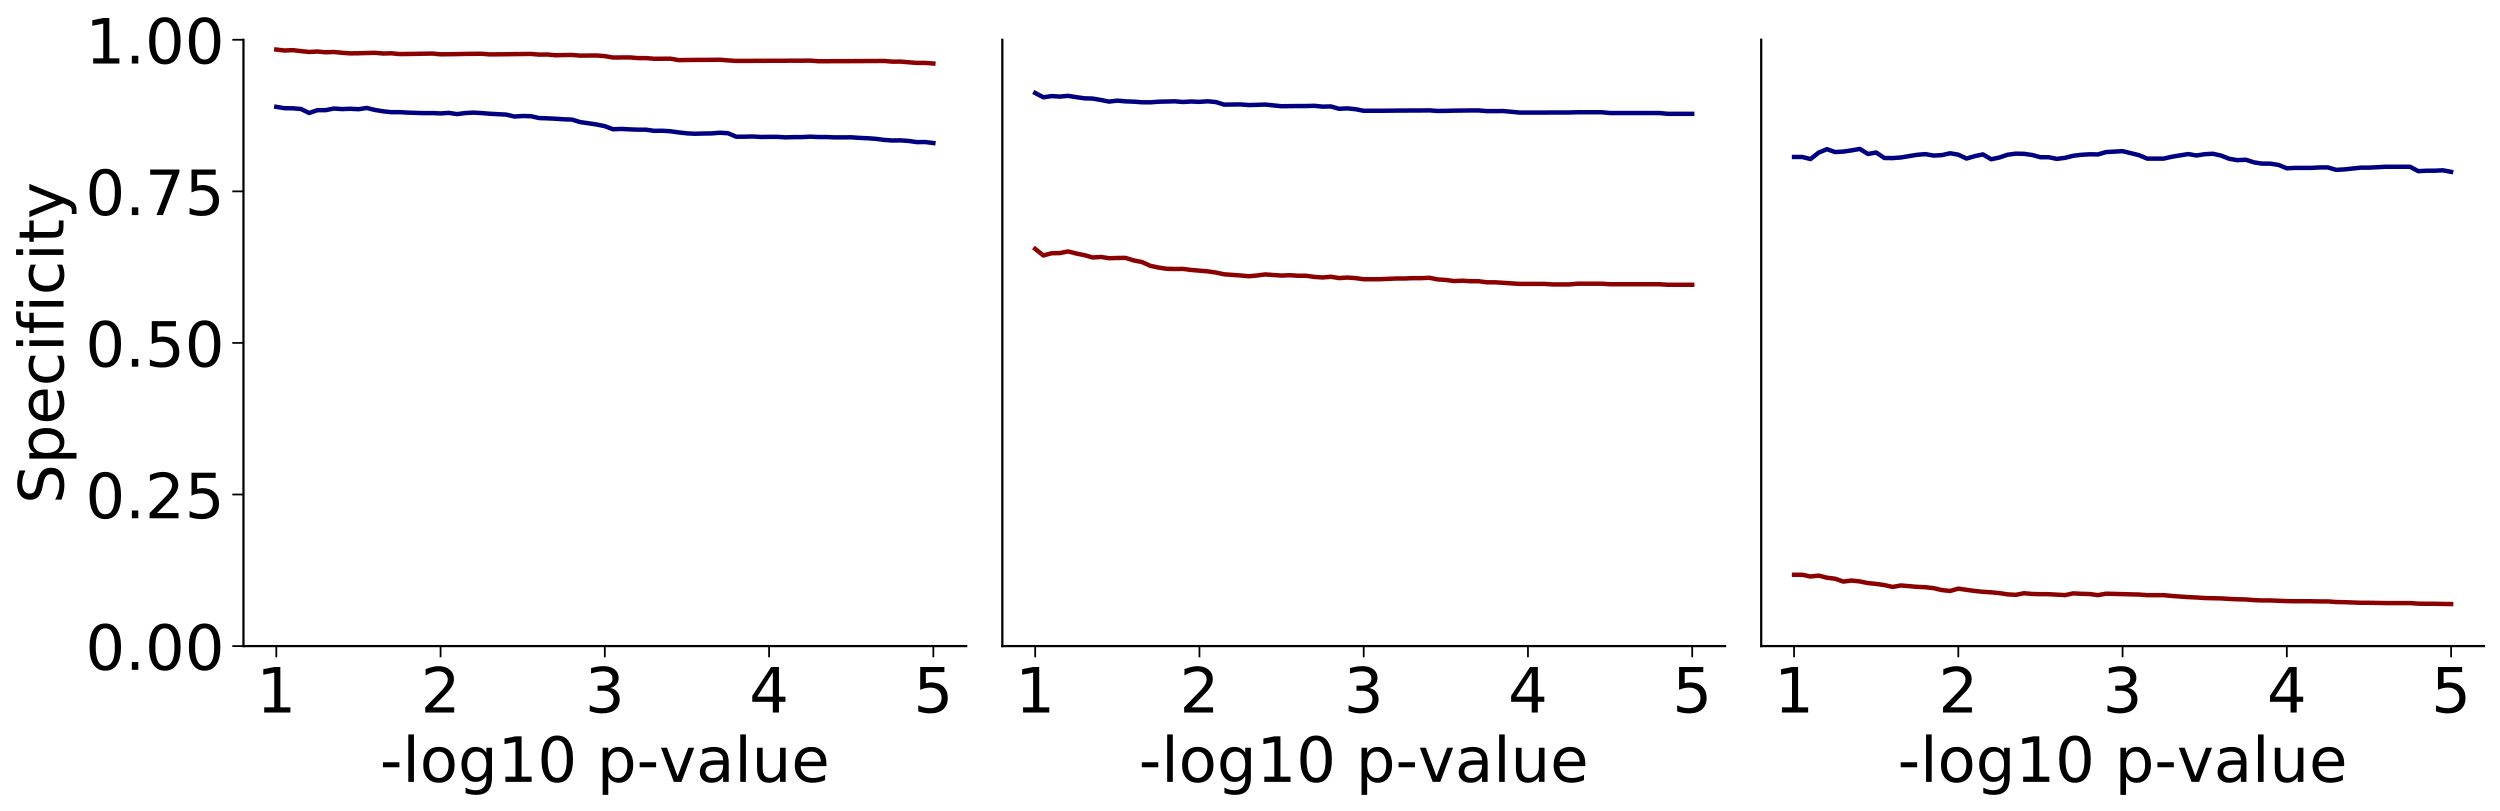
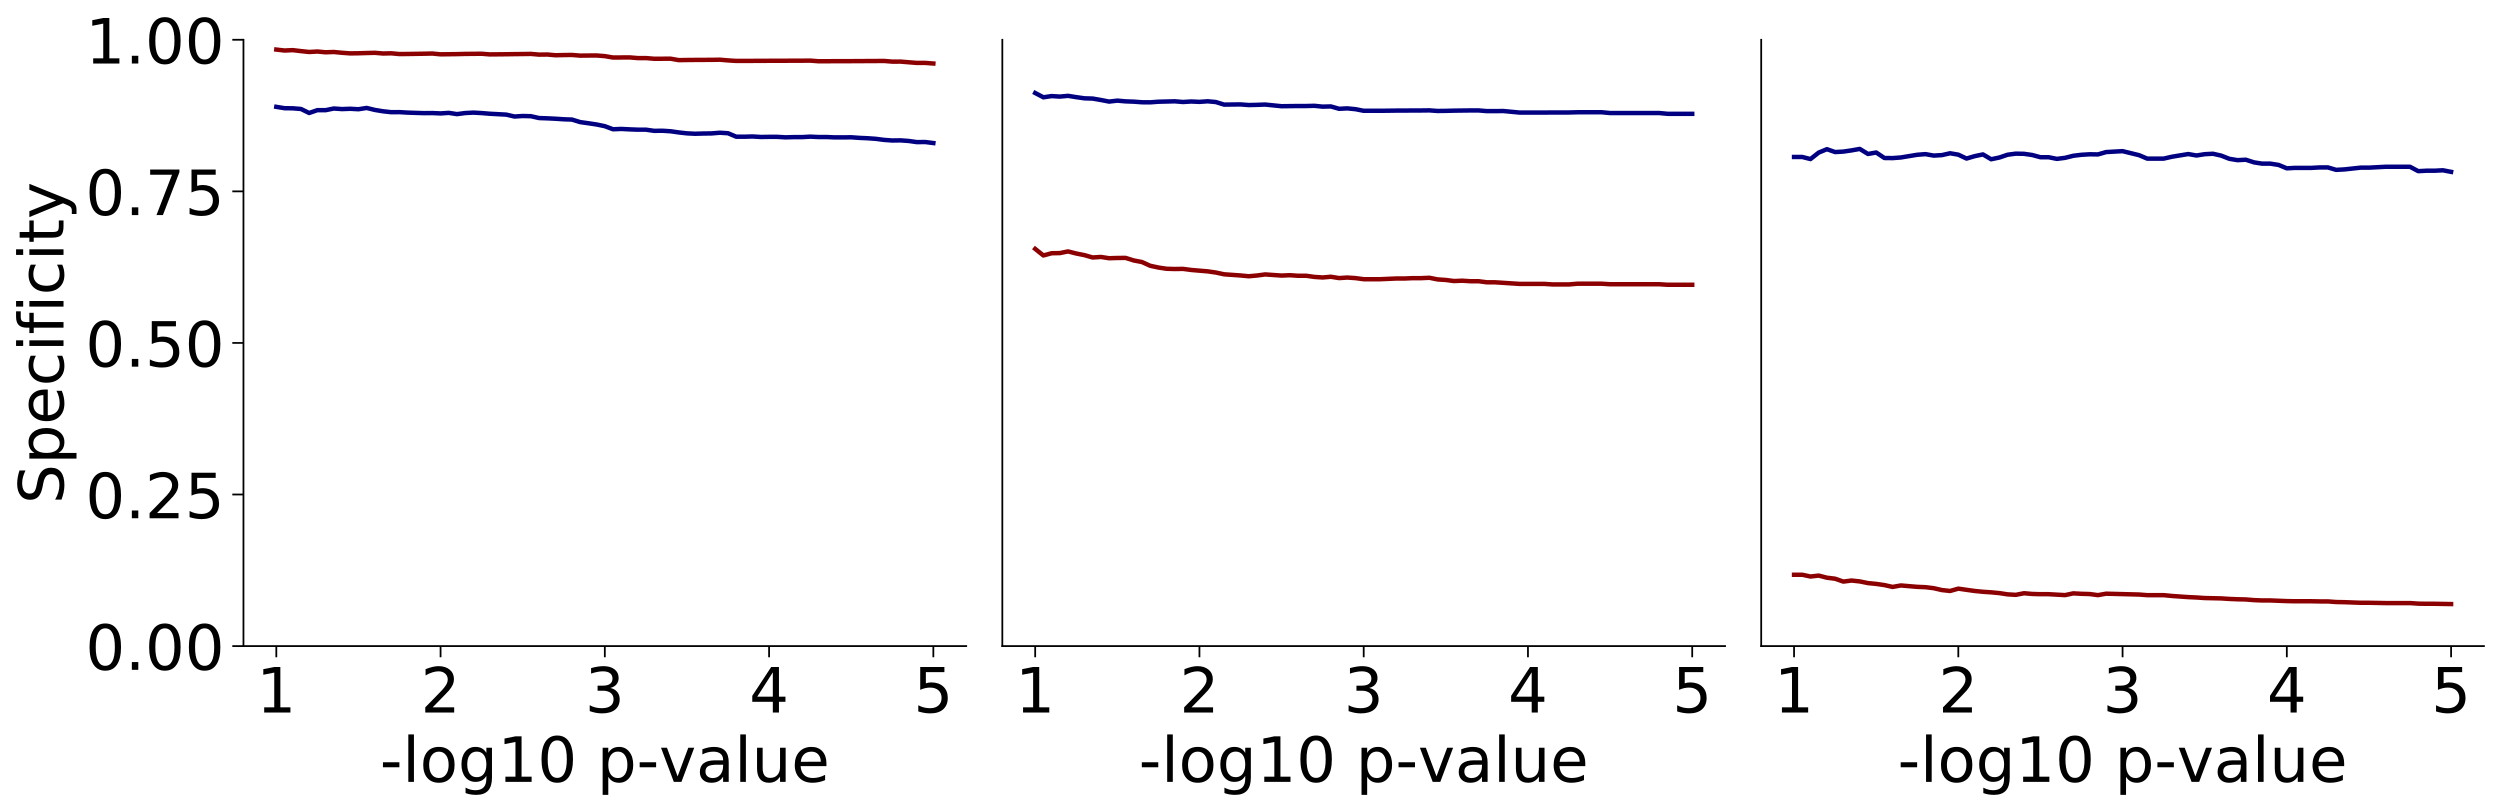
<svg xmlns="http://www.w3.org/2000/svg" xmlns:xlink="http://www.w3.org/1999/xlink" height="363.535pt" version="1.1" viewBox="0 0 1120.743 363.535" width="1120.743pt">
  <defs>
    <style type="text/css">
*{stroke-linecap:butt;stroke-linejoin:round;}
  </style>
  </defs>
  <g id="figure_1">
    <g id="patch_1">
      <path d="M 0 363.535  L 1120.743 363.535  L 1120.743 -0  L 0 -0  z " style="fill:none;" />
    </g>
    <g id="axes_1">
      <g id="patch_2">
        <path d="M 109.142 289.638  L 433.142 289.638  L 433.142 17.838  L 109.142 17.838  z " style="fill:none;" />
      </g>
      <g id="matplotlib.axis_1">
        <g id="xtick_1">
          <g id="line2d_1">
            <defs>
-               <path d="M 0 0  L 0 5  " id="m63f75c30ce" style="stroke:#000000;stroke-width:0.8;" />
-             </defs>
-             <g>
-               <use style="stroke:#000000;stroke-width:0.8;" x="123.87" xlink:href="#m63f75c30ce" y="289.638" />
+               <path d="M 0 0  L 0 5  " id="mdd39ef120d" style="stroke:#000000;stroke-width:0.8;" />
+             </defs>
+             <g>
+               <use style="stroke:#000000;stroke-width:0.8;" x="123.87" xlink:href="#mdd39ef120d" y="289.638" />
            </g>
          </g>
          <g id="text_1">
            <defs>
              <path d="M 12.406 8.297  L 28.516 8.297  L 28.516 63.922  L 10.984 60.406  L 10.984 69.391  L 28.422 72.906  L 38.281 72.906  L 38.281 8.297  L 54.391 8.297  L 54.391 0  L 12.406 0  z " id="DejaVuSans-49" />
            </defs>
            <g transform="translate(114.9623 319.4134)scale(0.28 -0.28)">
              <use xlink:href="#DejaVuSans-49" />
            </g>
          </g>
        </g>
        <g id="xtick_2">
          <g id="line2d_2">
            <g>
-               <use style="stroke:#000000;stroke-width:0.8;" x="197.506" xlink:href="#m63f75c30ce" y="289.638" />
+               <use style="stroke:#000000;stroke-width:0.8;" x="197.506" xlink:href="#mdd39ef120d" y="289.638" />
            </g>
          </g>
          <g id="text_2">
            <defs>
              <path d="M 19.188 8.297  L 53.609 8.297  L 53.609 0  L 7.328 0  L 7.328 8.297  Q 12.938 14.109 22.625 23.891  Q 32.328 33.688 34.812 36.531  Q 39.547 41.844 41.422 45.531  Q 43.312 49.219 43.312 52.781  Q 43.312 58.594 39.234 62.25  Q 35.156 65.922 28.609 65.922  Q 23.969 65.922 18.812 64.312  Q 13.672 62.703 7.812 59.422  L 7.812 69.391  Q 13.766 71.781 18.938 73  Q 24.125 74.219 28.422 74.219  Q 39.75 74.219 46.484 68.547  Q 53.219 62.891 53.219 53.422  Q 53.219 48.922 51.531 44.891  Q 49.859 40.875 45.406 35.406  Q 44.188 33.984 37.641 27.219  Q 31.109 20.453 19.188 8.297  z " id="DejaVuSans-50" />
            </defs>
            <g transform="translate(188.5986 319.4134)scale(0.28 -0.28)">
              <use xlink:href="#DejaVuSans-50" />
            </g>
          </g>
        </g>
        <g id="xtick_3">
          <g id="line2d_3">
            <g>
-               <use style="stroke:#000000;stroke-width:0.8;" x="271.142" xlink:href="#m63f75c30ce" y="289.638" />
+               <use style="stroke:#000000;stroke-width:0.8;" x="271.142" xlink:href="#mdd39ef120d" y="289.638" />
            </g>
          </g>
          <g id="text_3">
            <defs>
              <path d="M 40.578 39.312  Q 47.656 37.797 51.625 33  Q 55.609 28.219 55.609 21.188  Q 55.609 10.406 48.188 4.484  Q 40.766 -1.422 27.094 -1.422  Q 22.516 -1.422 17.656 -0.516  Q 12.797 0.391 7.625 2.203  L 7.625 11.719  Q 11.719 9.328 16.594 8.109  Q 21.484 6.891 26.812 6.891  Q 36.078 6.891 40.938 10.547  Q 45.797 14.203 45.797 21.188  Q 45.797 27.641 41.281 31.266  Q 36.766 34.906 28.719 34.906  L 20.219 34.906  L 20.219 43.016  L 29.109 43.016  Q 36.375 43.016 40.234 45.922  Q 44.094 48.828 44.094 54.297  Q 44.094 59.906 40.109 62.906  Q 36.141 65.922 28.719 65.922  Q 24.656 65.922 20.016 65.031  Q 15.375 64.156 9.812 62.312  L 9.812 71.094  Q 15.438 72.656 20.344 73.438  Q 25.25 74.219 29.594 74.219  Q 40.828 74.219 47.359 69.109  Q 53.906 64.016 53.906 55.328  Q 53.906 49.266 50.438 45.094  Q 46.969 40.922 40.578 39.312  z " id="DejaVuSans-51" />
            </defs>
            <g transform="translate(262.235 319.4134)scale(0.28 -0.28)">
              <use xlink:href="#DejaVuSans-51" />
            </g>
          </g>
        </g>
        <g id="xtick_4">
          <g id="line2d_4">
            <g>
-               <use style="stroke:#000000;stroke-width:0.8;" x="344.779" xlink:href="#m63f75c30ce" y="289.638" />
+               <use style="stroke:#000000;stroke-width:0.8;" x="344.779" xlink:href="#mdd39ef120d" y="289.638" />
            </g>
          </g>
          <g id="text_4">
            <defs>
              <path d="M 37.797 64.312  L 12.891 25.391  L 37.797 25.391  z M 35.203 72.906  L 47.609 72.906  L 47.609 25.391  L 58.016 25.391  L 58.016 17.188  L 47.609 17.188  L 47.609 0  L 37.797 0  L 37.797 17.188  L 4.891 17.188  L 4.891 26.703  z " id="DejaVuSans-52" />
            </defs>
            <g transform="translate(335.8714 319.4134)scale(0.28 -0.28)">
              <use xlink:href="#DejaVuSans-52" />
            </g>
          </g>
        </g>
        <g id="xtick_5">
          <g id="line2d_5">
            <g>
-               <use style="stroke:#000000;stroke-width:0.8;" x="418.415" xlink:href="#m63f75c30ce" y="289.638" />
+               <use style="stroke:#000000;stroke-width:0.8;" x="418.415" xlink:href="#mdd39ef120d" y="289.638" />
            </g>
          </g>
          <g id="text_5">
            <defs>
              <path d="M 10.797 72.906  L 49.516 72.906  L 49.516 64.594  L 19.828 64.594  L 19.828 46.734  Q 21.969 47.469 24.109 47.828  Q 26.266 48.188 28.422 48.188  Q 40.625 48.188 47.75 41.5  Q 54.891 34.812 54.891 23.391  Q 54.891 11.625 47.562 5.094  Q 40.234 -1.422 26.906 -1.422  Q 22.312 -1.422 17.547 -0.641  Q 12.797 0.141 7.719 1.703  L 7.719 11.625  Q 12.109 9.234 16.797 8.062  Q 21.484 6.891 26.703 6.891  Q 35.156 6.891 40.078 11.328  Q 45.016 15.766 45.016 23.391  Q 45.016 31 40.078 35.438  Q 35.156 39.891 26.703 39.891  Q 22.75 39.891 18.812 39.016  Q 14.891 38.141 10.797 36.281  z " id="DejaVuSans-53" />
            </defs>
            <g transform="translate(409.5077 319.4134)scale(0.28 -0.28)">
              <use xlink:href="#DejaVuSans-53" />
            </g>
          </g>
        </g>
        <g id="text_6">
          <defs>
            <path d="M 4.891 31.391  L 31.203 31.391  L 31.203 23.391  L 4.891 23.391  z " id="DejaVuSans-45" />
            <path d="M 9.422 75.984  L 18.406 75.984  L 18.406 0  L 9.422 0  z " id="DejaVuSans-108" />
            <path d="M 30.609 48.391  Q 23.391 48.391 19.188 42.75  Q 14.984 37.109 14.984 27.297  Q 14.984 17.484 19.156 11.844  Q 23.344 6.203 30.609 6.203  Q 37.797 6.203 41.984 11.859  Q 46.188 17.531 46.188 27.297  Q 46.188 37.016 41.984 42.703  Q 37.797 48.391 30.609 48.391  z M 30.609 56  Q 42.328 56 49.016 48.375  Q 55.719 40.766 55.719 27.297  Q 55.719 13.875 49.016 6.219  Q 42.328 -1.422 30.609 -1.422  Q 18.844 -1.422 12.172 6.219  Q 5.516 13.875 5.516 27.297  Q 5.516 40.766 12.172 48.375  Q 18.844 56 30.609 56  z " id="DejaVuSans-111" />
            <path d="M 45.406 27.984  Q 45.406 37.75 41.375 43.109  Q 37.359 48.484 30.078 48.484  Q 22.859 48.484 18.828 43.109  Q 14.797 37.75 14.797 27.984  Q 14.797 18.266 18.828 12.891  Q 22.859 7.516 30.078 7.516  Q 37.359 7.516 41.375 12.891  Q 45.406 18.266 45.406 27.984  z M 54.391 6.781  Q 54.391 -7.172 48.188 -13.984  Q 42 -20.797 29.203 -20.797  Q 24.469 -20.797 20.266 -20.094  Q 16.062 -19.391 12.109 -17.922  L 12.109 -9.188  Q 16.062 -11.328 19.922 -12.344  Q 23.781 -13.375 27.781 -13.375  Q 36.625 -13.375 41.016 -8.766  Q 45.406 -4.156 45.406 5.172  L 45.406 9.625  Q 42.625 4.781 38.281 2.391  Q 33.938 0 27.875 0  Q 17.828 0 11.672 7.656  Q 5.516 15.328 5.516 27.984  Q 5.516 40.672 11.672 48.328  Q 17.828 56 27.875 56  Q 33.938 56 38.281 53.609  Q 42.625 51.219 45.406 46.391  L 45.406 54.688  L 54.391 54.688  z " id="DejaVuSans-103" />
            <path d="M 31.781 66.406  Q 24.172 66.406 20.328 58.906  Q 16.5 51.422 16.5 36.375  Q 16.5 21.391 20.328 13.891  Q 24.172 6.391 31.781 6.391  Q 39.453 6.391 43.281 13.891  Q 47.125 21.391 47.125 36.375  Q 47.125 51.422 43.281 58.906  Q 39.453 66.406 31.781 66.406  z M 31.781 74.219  Q 44.047 74.219 50.516 64.516  Q 56.984 54.828 56.984 36.375  Q 56.984 17.969 50.516 8.266  Q 44.047 -1.422 31.781 -1.422  Q 19.531 -1.422 13.062 8.266  Q 6.594 17.969 6.594 36.375  Q 6.594 54.828 13.062 64.516  Q 19.531 74.219 31.781 74.219  z " id="DejaVuSans-48" />
            <path id="DejaVuSans-32" />
            <path d="M 18.109 8.203  L 18.109 -20.797  L 9.078 -20.797  L 9.078 54.688  L 18.109 54.688  L 18.109 46.391  Q 20.953 51.266 25.266 53.625  Q 29.594 56 35.594 56  Q 45.562 56 51.781 48.094  Q 58.016 40.188 58.016 27.297  Q 58.016 14.406 51.781 6.484  Q 45.562 -1.422 35.594 -1.422  Q 29.594 -1.422 25.266 0.953  Q 20.953 3.328 18.109 8.203  z M 48.688 27.297  Q 48.688 37.203 44.609 42.844  Q 40.531 48.484 33.406 48.484  Q 26.266 48.484 22.188 42.844  Q 18.109 37.203 18.109 27.297  Q 18.109 17.391 22.188 11.75  Q 26.266 6.109 33.406 6.109  Q 40.531 6.109 44.609 11.75  Q 48.688 17.391 48.688 27.297  z " id="DejaVuSans-112" />
            <path d="M 2.984 54.688  L 12.5 54.688  L 29.594 8.797  L 46.688 54.688  L 56.203 54.688  L 35.688 0  L 23.484 0  z " id="DejaVuSans-118" />
            <path d="M 34.281 27.484  Q 23.391 27.484 19.188 25  Q 14.984 22.516 14.984 16.5  Q 14.984 11.719 18.141 8.906  Q 21.297 6.109 26.703 6.109  Q 34.188 6.109 38.703 11.406  Q 43.219 16.703 43.219 25.484  L 43.219 27.484  z M 52.203 31.203  L 52.203 0  L 43.219 0  L 43.219 8.297  Q 40.141 3.328 35.547 0.953  Q 30.953 -1.422 24.312 -1.422  Q 15.922 -1.422 10.953 3.297  Q 6 8.016 6 15.922  Q 6 25.141 12.172 29.828  Q 18.359 34.516 30.609 34.516  L 43.219 34.516  L 43.219 35.406  Q 43.219 41.609 39.141 45  Q 35.062 48.391 27.688 48.391  Q 23 48.391 18.547 47.266  Q 14.109 46.141 10.016 43.891  L 10.016 52.203  Q 14.938 54.109 19.578 55.047  Q 24.219 56 28.609 56  Q 40.484 56 46.344 49.844  Q 52.203 43.703 52.203 31.203  z " id="DejaVuSans-97" />
            <path d="M 8.5 21.578  L 8.5 54.688  L 17.484 54.688  L 17.484 21.922  Q 17.484 14.156 20.5 10.266  Q 23.531 6.391 29.594 6.391  Q 36.859 6.391 41.078 11.031  Q 45.312 15.672 45.312 23.688  L 45.312 54.688  L 54.297 54.688  L 54.297 0  L 45.312 0  L 45.312 8.406  Q 42.047 3.422 37.719 1  Q 33.406 -1.422 27.688 -1.422  Q 18.266 -1.422 13.375 4.438  Q 8.5 10.297 8.5 21.578  z M 31.109 56  z " id="DejaVuSans-117" />
            <path d="M 56.203 29.594  L 56.203 25.203  L 14.891 25.203  Q 15.484 15.922 20.484 11.062  Q 25.484 6.203 34.422 6.203  Q 39.594 6.203 44.453 7.469  Q 49.312 8.734 54.109 11.281  L 54.109 2.781  Q 49.266 0.734 44.188 -0.344  Q 39.109 -1.422 33.891 -1.422  Q 20.797 -1.422 13.156 6.188  Q 5.516 13.812 5.516 26.812  Q 5.516 40.234 12.766 48.109  Q 20.016 56 32.328 56  Q 43.359 56 49.781 48.891  Q 56.203 41.797 56.203 29.594  z M 47.219 32.234  Q 47.125 39.594 43.094 43.984  Q 39.062 48.391 32.422 48.391  Q 24.906 48.391 20.391 44.141  Q 15.875 39.891 15.188 32.172  z " id="DejaVuSans-101" />
          </defs>
          <g transform="translate(170.3075 350.5122)scale(0.28 -0.28)">
            <use xlink:href="#DejaVuSans-45" />
            <use x="36.084" xlink:href="#DejaVuSans-108" />
            <use x="63.867" xlink:href="#DejaVuSans-111" />
            <use x="125.049" xlink:href="#DejaVuSans-103" />
            <use x="188.525" xlink:href="#DejaVuSans-49" />
            <use x="252.148" xlink:href="#DejaVuSans-48" />
            <use x="315.771" xlink:href="#DejaVuSans-32" />
            <use x="347.559" xlink:href="#DejaVuSans-112" />
            <use x="411.035" xlink:href="#DejaVuSans-45" />
            <use x="447.088" xlink:href="#DejaVuSans-118" />
            <use x="506.268" xlink:href="#DejaVuSans-97" />
            <use x="567.547" xlink:href="#DejaVuSans-108" />
            <use x="595.33" xlink:href="#DejaVuSans-117" />
            <use x="658.709" xlink:href="#DejaVuSans-101" />
          </g>
        </g>
      </g>
      <g id="matplotlib.axis_2">
        <g id="ytick_1">
          <g id="line2d_6">
            <defs>
-               <path d="M 0 0  L -5 0  " id="m35302c44ad" style="stroke:#000000;stroke-width:0.8;" />
-             </defs>
-             <g>
-               <use style="stroke:#000000;stroke-width:0.8;" x="109.142" xlink:href="#m35302c44ad" y="289.638" />
+               <path d="M 0 0  L -5 0  " id="mb825886c56" style="stroke:#000000;stroke-width:0.8;" />
+             </defs>
+             <g>
+               <use style="stroke:#000000;stroke-width:0.8;" x="109.142" xlink:href="#mb825886c56" y="289.638" />
            </g>
          </g>
          <g id="text_7">
            <defs>
              <path d="M 10.688 12.406  L 21 12.406  L 21 0  L 10.688 0  z " id="DejaVuSans-46" />
            </defs>
            <g transform="translate(38.29875 300.2756)scale(0.28 -0.28)">
              <use xlink:href="#DejaVuSans-48" />
              <use x="63.623" xlink:href="#DejaVuSans-46" />
              <use x="95.41" xlink:href="#DejaVuSans-48" />
              <use x="159.033" xlink:href="#DejaVuSans-48" />
            </g>
          </g>
        </g>
        <g id="ytick_2">
          <g id="line2d_7">
            <g>
-               <use style="stroke:#000000;stroke-width:0.8;" x="109.142" xlink:href="#m35302c44ad" y="221.688" />
+               <use style="stroke:#000000;stroke-width:0.8;" x="109.142" xlink:href="#mb825886c56" y="221.688" />
            </g>
          </g>
          <g id="text_8">
            <g transform="translate(38.29875 232.3256)scale(0.28 -0.28)">
              <use xlink:href="#DejaVuSans-48" />
              <use x="63.623" xlink:href="#DejaVuSans-46" />
              <use x="95.41" xlink:href="#DejaVuSans-50" />
              <use x="159.033" xlink:href="#DejaVuSans-53" />
            </g>
          </g>
        </g>
        <g id="ytick_3">
          <g id="line2d_8">
            <g>
-               <use style="stroke:#000000;stroke-width:0.8;" x="109.142" xlink:href="#m35302c44ad" y="153.738" />
+               <use style="stroke:#000000;stroke-width:0.8;" x="109.142" xlink:href="#mb825886c56" y="153.738" />
            </g>
          </g>
          <g id="text_9">
            <g transform="translate(38.29875 164.3756)scale(0.28 -0.28)">
              <use xlink:href="#DejaVuSans-48" />
              <use x="63.623" xlink:href="#DejaVuSans-46" />
              <use x="95.41" xlink:href="#DejaVuSans-53" />
              <use x="159.033" xlink:href="#DejaVuSans-48" />
            </g>
          </g>
        </g>
        <g id="ytick_4">
          <g id="line2d_9">
            <g>
-               <use style="stroke:#000000;stroke-width:0.8;" x="109.142" xlink:href="#m35302c44ad" y="85.788" />
+               <use style="stroke:#000000;stroke-width:0.8;" x="109.142" xlink:href="#mb825886c56" y="85.788" />
            </g>
          </g>
          <g id="text_10">
            <defs>
              <path d="M 8.203 72.906  L 55.078 72.906  L 55.078 68.703  L 28.609 0  L 18.312 0  L 43.219 64.594  L 8.203 64.594  z " id="DejaVuSans-55" />
            </defs>
            <g transform="translate(38.29875 96.42562)scale(0.28 -0.28)">
              <use xlink:href="#DejaVuSans-48" />
              <use x="63.623" xlink:href="#DejaVuSans-46" />
              <use x="95.41" xlink:href="#DejaVuSans-55" />
              <use x="159.033" xlink:href="#DejaVuSans-53" />
            </g>
          </g>
        </g>
        <g id="ytick_5">
          <g id="line2d_10">
            <g>
-               <use style="stroke:#000000;stroke-width:0.8;" x="109.142" xlink:href="#m35302c44ad" y="17.838" />
+               <use style="stroke:#000000;stroke-width:0.8;" x="109.142" xlink:href="#mb825886c56" y="17.838" />
            </g>
          </g>
          <g id="text_11">
            <g transform="translate(38.29875 28.47563)scale(0.28 -0.28)">
              <use xlink:href="#DejaVuSans-49" />
              <use x="63.623" xlink:href="#DejaVuSans-46" />
              <use x="95.41" xlink:href="#DejaVuSans-48" />
              <use x="159.033" xlink:href="#DejaVuSans-48" />
            </g>
          </g>
        </g>
        <g id="text_12">
          <defs>
            <path d="M 53.516 70.516  L 53.516 60.891  Q 47.906 63.578 42.922 64.891  Q 37.938 66.219 33.297 66.219  Q 25.25 66.219 20.875 63.094  Q 16.5 59.969 16.5 54.203  Q 16.5 49.359 19.406 46.891  Q 22.312 44.438 30.422 42.922  L 36.375 41.703  Q 47.406 39.594 52.656 34.297  Q 57.906 29 57.906 20.125  Q 57.906 9.516 50.797 4.047  Q 43.703 -1.422 29.984 -1.422  Q 24.812 -1.422 18.969 -0.25  Q 13.141 0.922 6.891 3.219  L 6.891 13.375  Q 12.891 10.016 18.656 8.297  Q 24.422 6.594 29.984 6.594  Q 38.422 6.594 43.016 9.906  Q 47.609 13.234 47.609 19.391  Q 47.609 24.75 44.312 27.781  Q 41.016 30.812 33.5 32.328  L 27.484 33.5  Q 16.453 35.688 11.516 40.375  Q 6.594 45.062 6.594 53.422  Q 6.594 63.094 13.406 68.656  Q 20.219 74.219 32.172 74.219  Q 37.312 74.219 42.625 73.281  Q 47.953 72.359 53.516 70.516  z " id="DejaVuSans-83" />
            <path d="M 48.781 52.594  L 48.781 44.188  Q 44.969 46.297 41.141 47.344  Q 37.312 48.391 33.406 48.391  Q 24.656 48.391 19.812 42.844  Q 14.984 37.312 14.984 27.297  Q 14.984 17.281 19.812 11.734  Q 24.656 6.203 33.406 6.203  Q 37.312 6.203 41.141 7.25  Q 44.969 8.297 48.781 10.406  L 48.781 2.094  Q 45.016 0.344 40.984 -0.531  Q 36.969 -1.422 32.422 -1.422  Q 20.062 -1.422 12.781 6.344  Q 5.516 14.109 5.516 27.297  Q 5.516 40.672 12.859 48.328  Q 20.219 56 33.016 56  Q 37.156 56 41.109 55.141  Q 45.062 54.297 48.781 52.594  z " id="DejaVuSans-99" />
            <path d="M 9.422 54.688  L 18.406 54.688  L 18.406 0  L 9.422 0  z M 9.422 75.984  L 18.406 75.984  L 18.406 64.594  L 9.422 64.594  z " id="DejaVuSans-105" />
            <path d="M 37.109 75.984  L 37.109 68.5  L 28.516 68.5  Q 23.688 68.5 21.797 66.547  Q 19.922 64.594 19.922 59.516  L 19.922 54.688  L 34.719 54.688  L 34.719 47.703  L 19.922 47.703  L 19.922 0  L 10.891 0  L 10.891 47.703  L 2.297 47.703  L 2.297 54.688  L 10.891 54.688  L 10.891 58.5  Q 10.891 67.625 15.141 71.797  Q 19.391 75.984 28.609 75.984  z " id="DejaVuSans-102" />
            <path d="M 18.312 70.219  L 18.312 54.688  L 36.812 54.688  L 36.812 47.703  L 18.312 47.703  L 18.312 18.016  Q 18.312 11.328 20.141 9.422  Q 21.969 7.516 27.594 7.516  L 36.812 7.516  L 36.812 0  L 27.594 0  Q 17.188 0 13.234 3.875  Q 9.281 7.766 9.281 18.016  L 9.281 47.703  L 2.688 47.703  L 2.688 54.688  L 9.281 54.688  L 9.281 70.219  z " id="DejaVuSans-116" />
            <path d="M 32.172 -5.078  Q 28.375 -14.844 24.75 -17.812  Q 21.141 -20.797 15.094 -20.797  L 7.906 -20.797  L 7.906 -13.281  L 13.188 -13.281  Q 16.891 -13.281 18.938 -11.516  Q 21 -9.766 23.484 -3.219  L 25.094 0.875  L 2.984 54.688  L 12.5 54.688  L 29.594 11.922  L 46.688 54.688  L 56.203 54.688  z " id="DejaVuSans-121" />
          </defs>
          <g transform="translate(28.47563 225.8947)rotate(-90)scale(0.28 -0.28)">
            <use xlink:href="#DejaVuSans-83" />
            <use x="63.477" xlink:href="#DejaVuSans-112" />
            <use x="126.953" xlink:href="#DejaVuSans-101" />
            <use x="188.477" xlink:href="#DejaVuSans-99" />
            <use x="243.457" xlink:href="#DejaVuSans-105" />
            <use x="271.24" xlink:href="#DejaVuSans-102" />
            <use x="306.445" xlink:href="#DejaVuSans-105" />
            <use x="334.229" xlink:href="#DejaVuSans-99" />
            <use x="389.209" xlink:href="#DejaVuSans-105" />
            <use x="416.992" xlink:href="#DejaVuSans-116" />
            <use x="456.201" xlink:href="#DejaVuSans-121" />
          </g>
        </g>
      </g>
      <g id="line2d_11">
-         <path clip-path="url(#pc51f8670b6)" d="M 123.87 22.222  L 127.552 22.648  L 131.233 22.474  L 134.915 22.913  L 138.597 23.307  L 142.279 23.095  L 145.961 23.437  L 149.643 23.304  L 153.324 23.662  L 157.006 23.93  L 160.688 23.878  L 164.37 23.766  L 168.052 23.678  L 171.733 23.985  L 175.415 23.897  L 179.097 24.238  L 182.779 24.198  L 186.461 24.139  L 190.143 24.081  L 193.824 23.996  L 197.506 24.358  L 201.188 24.309  L 204.87 24.261  L 208.552 24.168  L 212.233 24.131  L 215.915 24.095  L 219.597 24.392  L 223.279 24.355  L 226.961 24.318  L 230.643 24.264  L 234.324 24.22  L 238.006 24.167  L 241.688 24.485  L 245.37 24.44  L 249.052 24.77  L 252.733 24.678  L 256.415 24.633  L 260.097 24.934  L 263.779 24.898  L 267.461 24.87  L 271.142 25.165  L 274.824 25.791  L 278.506 25.761  L 282.188 25.731  L 285.87 26.033  L 289.552 26.033  L 293.233 26.342  L 296.915 26.332  L 300.597 26.31  L 304.279 26.954  L 307.961 26.898  L 311.642 26.864  L 315.324 26.842  L 319.006 26.831  L 322.688 26.766  L 326.37 27.074  L 330.052 27.312  L 333.733 27.312  L 337.415 27.289  L 341.097 27.266  L 344.779 27.255  L 348.461 27.255  L 352.142 27.233  L 355.824 27.21  L 359.506 27.21  L 363.188 27.166  L 366.87 27.453  L 370.552 27.453  L 374.233 27.419  L 377.915 27.419  L 381.597 27.408  L 385.279 27.397  L 388.961 27.364  L 392.642 27.352  L 396.324 27.319  L 400.006 27.624  L 403.688 27.613  L 407.37 27.916  L 411.052 28.207  L 414.733 28.195  L 418.415 28.472  " style="fill:none;stroke:#8b0000;stroke-linecap:square;stroke-width:2;" />
+         <path clip-path="url(#p6cabd7a0e0)" d="M 123.87 22.222  L 127.552 22.648  L 131.233 22.474  L 134.915 22.913  L 138.597 23.307  L 142.279 23.095  L 145.961 23.437  L 149.643 23.304  L 153.324 23.662  L 157.006 23.93  L 160.688 23.878  L 164.37 23.766  L 168.052 23.678  L 171.733 23.985  L 175.415 23.897  L 179.097 24.238  L 182.779 24.198  L 186.461 24.139  L 190.143 24.081  L 193.824 23.996  L 197.506 24.358  L 201.188 24.309  L 204.87 24.261  L 208.552 24.168  L 212.233 24.131  L 215.915 24.095  L 219.597 24.392  L 223.279 24.355  L 226.961 24.318  L 230.643 24.264  L 234.324 24.22  L 238.006 24.167  L 241.688 24.485  L 245.37 24.44  L 249.052 24.77  L 252.733 24.678  L 256.415 24.633  L 260.097 24.934  L 263.779 24.898  L 267.461 24.87  L 271.142 25.165  L 274.824 25.791  L 278.506 25.761  L 282.188 25.731  L 285.87 26.033  L 289.552 26.033  L 293.233 26.342  L 296.915 26.332  L 300.597 26.31  L 304.279 26.954  L 307.961 26.898  L 311.642 26.864  L 315.324 26.842  L 319.006 26.831  L 322.688 26.766  L 326.37 27.074  L 330.052 27.312  L 333.733 27.312  L 337.415 27.289  L 341.097 27.266  L 344.779 27.255  L 348.461 27.255  L 352.142 27.233  L 355.824 27.21  L 359.506 27.21  L 363.188 27.166  L 366.87 27.453  L 370.552 27.453  L 374.233 27.419  L 377.915 27.419  L 381.597 27.408  L 385.279 27.397  L 388.961 27.364  L 392.642 27.352  L 396.324 27.319  L 400.006 27.624  L 403.688 27.613  L 407.37 27.916  L 411.052 28.207  L 414.733 28.195  L 418.415 28.472  " style="fill:none;stroke:#8b0000;stroke-linecap:square;stroke-width:2;" />
      </g>
      <g id="line2d_12">
-         <path clip-path="url(#pc51f8670b6)" d="M 123.87 47.899  L 127.552 48.506  L 131.233 48.553  L 134.915 48.852  L 138.597 50.651  L 142.279 49.381  L 145.961 49.395  L 149.643 48.645  L 153.324 48.901  L 157.006 48.767  L 160.688 48.967  L 164.37 48.393  L 168.052 49.286  L 171.733 49.892  L 175.415 50.298  L 179.097 50.266  L 182.779 50.488  L 186.461 50.605  L 190.143 50.72  L 193.824 50.684  L 197.506 50.845  L 201.188 50.599  L 204.87 51.16  L 208.552 50.675  L 212.233 50.485  L 215.915 50.688  L 219.597 50.994  L 223.279 51.19  L 226.961 51.384  L 230.643 52.238  L 234.324 52.001  L 238.006 52.092  L 241.688 52.921  L 245.37 53.051  L 249.052 53.227  L 252.733 53.478  L 256.415 53.601  L 260.097 54.74  L 263.779 55.254  L 267.461 55.812  L 271.142 56.567  L 274.824 57.951  L 278.506 57.798  L 282.188 57.99  L 285.87 58.13  L 289.552 58.13  L 293.233 58.659  L 296.915 58.608  L 300.597 58.845  L 304.279 59.368  L 307.961 59.782  L 311.642 59.962  L 315.324 59.858  L 319.006 59.807  L 322.688 59.501  L 326.37 59.729  L 330.052 61.287  L 333.733 61.287  L 337.415 61.182  L 341.097 61.404  L 344.779 61.352  L 348.461 61.352  L 352.142 61.572  L 355.824 61.468  L 359.506 61.468  L 363.188 61.261  L 366.87 61.428  L 370.552 61.428  L 374.233 61.594  L 377.915 61.594  L 381.597 61.543  L 385.279 61.81  L 388.961 61.974  L 392.642 62.239  L 396.324 62.716  L 400.006 62.98  L 403.688 62.928  L 407.37 63.19  L 411.052 63.714  L 414.733 63.661  L 418.415 64.128  " style="fill:none;stroke:#000080;stroke-linecap:square;stroke-width:2;" />
+         <path clip-path="url(#p6cabd7a0e0)" d="M 123.87 47.899  L 127.552 48.506  L 131.233 48.553  L 134.915 48.852  L 138.597 50.651  L 142.279 49.381  L 145.961 49.395  L 149.643 48.645  L 153.324 48.901  L 157.006 48.767  L 160.688 48.967  L 164.37 48.393  L 168.052 49.286  L 171.733 49.892  L 175.415 50.298  L 179.097 50.266  L 182.779 50.488  L 186.461 50.605  L 190.143 50.72  L 193.824 50.684  L 197.506 50.845  L 201.188 50.599  L 204.87 51.16  L 208.552 50.675  L 212.233 50.485  L 215.915 50.688  L 219.597 50.994  L 223.279 51.19  L 226.961 51.384  L 230.643 52.238  L 234.324 52.001  L 238.006 52.092  L 241.688 52.921  L 245.37 53.051  L 249.052 53.227  L 252.733 53.478  L 256.415 53.601  L 260.097 54.74  L 263.779 55.254  L 267.461 55.812  L 271.142 56.567  L 274.824 57.951  L 278.506 57.798  L 282.188 57.99  L 285.87 58.13  L 289.552 58.13  L 293.233 58.659  L 296.915 58.608  L 300.597 58.845  L 304.279 59.368  L 307.961 59.782  L 311.642 59.962  L 315.324 59.858  L 319.006 59.807  L 322.688 59.501  L 326.37 59.729  L 330.052 61.287  L 333.733 61.287  L 337.415 61.182  L 341.097 61.404  L 344.779 61.352  L 348.461 61.352  L 352.142 61.572  L 355.824 61.468  L 359.506 61.468  L 363.188 61.261  L 366.87 61.428  L 370.552 61.428  L 374.233 61.594  L 377.915 61.594  L 381.597 61.543  L 385.279 61.81  L 388.961 61.974  L 392.642 62.239  L 396.324 62.716  L 400.006 62.98  L 403.688 62.928  L 407.37 63.19  L 411.052 63.714  L 414.733 63.661  L 418.415 64.128  " style="fill:none;stroke:#000080;stroke-linecap:square;stroke-width:2;" />
      </g>
      <g id="patch_3">
-         <path d="M 109.142 289.638  L 109.142 17.838  " style="fill:none;stroke:#000000;stroke-linecap:square;stroke-linejoin:miter;" />
+         <path d="M 109.142 289.638  L 109.142 17.838  " style="fill:none;stroke:#000000;stroke-linecap:square;stroke-linejoin:miter;stroke-width:0.8;" />
      </g>
      <g id="patch_4">
-         <path d="M 109.142 289.638  L 433.142 289.638  " style="fill:none;stroke:#000000;stroke-linecap:square;stroke-linejoin:miter;" />
+         <path d="M 109.142 289.638  L 433.142 289.638  " style="fill:none;stroke:#000000;stroke-linecap:square;stroke-linejoin:miter;stroke-width:0.8;" />
      </g>
    </g>
    <g id="axes_2">
      <g id="patch_5">
        <path d="M 449.342 289.638  L 773.342 289.638  L 773.342 17.838  L 449.342 17.838  z " style="fill:none;" />
      </g>
      <g id="matplotlib.axis_3">
        <g id="xtick_6">
          <g id="line2d_13">
            <g>
-               <use style="stroke:#000000;stroke-width:0.8;" x="464.07" xlink:href="#m63f75c30ce" y="289.638" />
+               <use style="stroke:#000000;stroke-width:0.8;" x="464.07" xlink:href="#mdd39ef120d" y="289.638" />
            </g>
          </g>
          <g id="text_13">
            <g transform="translate(455.1623 319.4134)scale(0.28 -0.28)">
              <use xlink:href="#DejaVuSans-49" />
            </g>
          </g>
        </g>
        <g id="xtick_7">
          <g id="line2d_14">
            <g>
-               <use style="stroke:#000000;stroke-width:0.8;" x="537.706" xlink:href="#m63f75c30ce" y="289.638" />
+               <use style="stroke:#000000;stroke-width:0.8;" x="537.706" xlink:href="#mdd39ef120d" y="289.638" />
            </g>
          </g>
          <g id="text_14">
            <g transform="translate(528.7986 319.4134)scale(0.28 -0.28)">
              <use xlink:href="#DejaVuSans-50" />
            </g>
          </g>
        </g>
        <g id="xtick_8">
          <g id="line2d_15">
            <g>
-               <use style="stroke:#000000;stroke-width:0.8;" x="611.342" xlink:href="#m63f75c30ce" y="289.638" />
+               <use style="stroke:#000000;stroke-width:0.8;" x="611.342" xlink:href="#mdd39ef120d" y="289.638" />
            </g>
          </g>
          <g id="text_15">
            <g transform="translate(602.435 319.4134)scale(0.28 -0.28)">
              <use xlink:href="#DejaVuSans-51" />
            </g>
          </g>
        </g>
        <g id="xtick_9">
          <g id="line2d_16">
            <g>
-               <use style="stroke:#000000;stroke-width:0.8;" x="684.979" xlink:href="#m63f75c30ce" y="289.638" />
+               <use style="stroke:#000000;stroke-width:0.8;" x="684.979" xlink:href="#mdd39ef120d" y="289.638" />
            </g>
          </g>
          <g id="text_16">
            <g transform="translate(676.0714 319.4134)scale(0.28 -0.28)">
              <use xlink:href="#DejaVuSans-52" />
            </g>
          </g>
        </g>
        <g id="xtick_10">
          <g id="line2d_17">
            <g>
-               <use style="stroke:#000000;stroke-width:0.8;" x="758.615" xlink:href="#m63f75c30ce" y="289.638" />
+               <use style="stroke:#000000;stroke-width:0.8;" x="758.615" xlink:href="#mdd39ef120d" y="289.638" />
            </g>
          </g>
          <g id="text_17">
            <g transform="translate(749.7077 319.4134)scale(0.28 -0.28)">
              <use xlink:href="#DejaVuSans-53" />
            </g>
          </g>
        </g>
        <g id="text_18">
          <g transform="translate(510.5075 350.5122)scale(0.28 -0.28)">
            <use xlink:href="#DejaVuSans-45" />
            <use x="36.084" xlink:href="#DejaVuSans-108" />
            <use x="63.867" xlink:href="#DejaVuSans-111" />
            <use x="125.049" xlink:href="#DejaVuSans-103" />
            <use x="188.525" xlink:href="#DejaVuSans-49" />
            <use x="252.148" xlink:href="#DejaVuSans-48" />
            <use x="315.771" xlink:href="#DejaVuSans-32" />
            <use x="347.559" xlink:href="#DejaVuSans-112" />
            <use x="411.035" xlink:href="#DejaVuSans-45" />
            <use x="447.088" xlink:href="#DejaVuSans-118" />
            <use x="506.268" xlink:href="#DejaVuSans-97" />
            <use x="567.547" xlink:href="#DejaVuSans-108" />
            <use x="595.33" xlink:href="#DejaVuSans-117" />
            <use x="658.709" xlink:href="#DejaVuSans-101" />
          </g>
        </g>
      </g>
      <g id="matplotlib.axis_4">
        <g id="ytick_6" />
        <g id="ytick_7" />
        <g id="ytick_8" />
        <g id="ytick_9" />
        <g id="ytick_10" />
      </g>
      <g id="line2d_18">
-         <path clip-path="url(#pce85c3533a)" d="M 464.07 111.581  L 467.752 114.526  L 471.433 113.52  L 475.115 113.462  L 478.797 112.711  L 482.479 113.649  L 486.161 114.379  L 489.842 115.432  L 493.524 115.185  L 497.206 115.762  L 500.888 115.648  L 504.57 115.611  L 508.252 116.758  L 511.933 117.467  L 515.615 119.141  L 519.297 119.931  L 522.979 120.488  L 526.661 120.597  L 530.342 120.537  L 534.024 121.025  L 537.706 121.339  L 541.388 121.647  L 545.07 122.178  L 548.752 122.968  L 552.433 123.23  L 556.115 123.49  L 559.797 123.844  L 563.479 123.514  L 567.161 123.024  L 570.842 123.281  L 574.524 123.538  L 578.206 123.375  L 581.888 123.631  L 585.57 123.631  L 589.252 124.14  L 592.933 124.393  L 596.615 124.068  L 600.297 124.661  L 603.979 124.426  L 607.661 124.675  L 611.342 125.17  L 615.024 125.17  L 618.706 125.17  L 622.388 125.009  L 626.07 124.849  L 629.752 124.849  L 633.433 124.689  L 637.115 124.689  L 640.797 124.529  L 644.479 125.265  L 648.161 125.509  L 651.842 125.995  L 655.524 125.835  L 659.206 126.077  L 662.888 126.077  L 666.57 126.558  L 670.252 126.558  L 673.933 126.797  L 677.615 127.036  L 681.297 127.274  L 684.979 127.274  L 688.661 127.274  L 692.342 127.274  L 696.024 127.511  L 699.706 127.511  L 703.388 127.511  L 707.07 127.192  L 710.752 127.192  L 714.433 127.192  L 718.115 127.192  L 721.797 127.428  L 725.479 127.428  L 729.161 127.428  L 732.842 127.428  L 736.524 127.428  L 740.206 127.428  L 743.888 127.428  L 747.57 127.664  L 751.252 127.664  L 754.933 127.664  L 758.615 127.664  " style="fill:none;stroke:#8b0000;stroke-linecap:square;stroke-width:2;" />
+         <path clip-path="url(#p71f33b6020)" d="M 464.07 111.581  L 467.752 114.526  L 471.433 113.52  L 475.115 113.462  L 478.797 112.711  L 482.479 113.649  L 486.161 114.379  L 489.842 115.432  L 493.524 115.185  L 497.206 115.762  L 500.888 115.648  L 504.57 115.611  L 508.252 116.758  L 511.933 117.467  L 515.615 119.141  L 519.297 119.931  L 522.979 120.488  L 526.661 120.597  L 530.342 120.537  L 534.024 121.025  L 537.706 121.339  L 541.388 121.647  L 545.07 122.178  L 548.752 122.968  L 552.433 123.23  L 556.115 123.49  L 559.797 123.844  L 563.479 123.514  L 567.161 123.024  L 570.842 123.281  L 574.524 123.538  L 578.206 123.375  L 581.888 123.631  L 585.57 123.631  L 589.252 124.14  L 592.933 124.393  L 596.615 124.068  L 600.297 124.661  L 603.979 124.426  L 607.661 124.675  L 611.342 125.17  L 615.024 125.17  L 618.706 125.17  L 622.388 125.009  L 626.07 124.849  L 629.752 124.849  L 633.433 124.689  L 637.115 124.689  L 640.797 124.529  L 644.479 125.265  L 648.161 125.509  L 651.842 125.995  L 655.524 125.835  L 659.206 126.077  L 662.888 126.077  L 666.57 126.558  L 670.252 126.558  L 673.933 126.797  L 677.615 127.036  L 681.297 127.274  L 684.979 127.274  L 688.661 127.274  L 692.342 127.274  L 696.024 127.511  L 699.706 127.511  L 703.388 127.511  L 707.07 127.192  L 710.752 127.192  L 714.433 127.192  L 718.115 127.192  L 721.797 127.428  L 725.479 127.428  L 729.161 127.428  L 732.842 127.428  L 736.524 127.428  L 740.206 127.428  L 743.888 127.428  L 747.57 127.664  L 751.252 127.664  L 754.933 127.664  L 758.615 127.664  " style="fill:none;stroke:#8b0000;stroke-linecap:square;stroke-width:2;" />
      </g>
      <g id="line2d_19">
-         <path clip-path="url(#pce85c3533a)" d="M 464.07 41.69  L 467.752 43.621  L 471.433 43.073  L 475.115 43.303  L 478.797 42.966  L 482.479 43.555  L 486.161 44.077  L 489.842 44.188  L 493.524 44.825  L 497.206 45.543  L 500.888 45.112  L 504.57 45.439  L 508.252 45.573  L 511.933 45.844  L 515.615 45.877  L 519.297 45.6  L 522.979 45.509  L 526.661 45.418  L 530.342 45.726  L 534.024 45.501  L 537.706 45.67  L 541.388 45.405  L 545.07 45.748  L 548.752 46.898  L 552.433 46.853  L 556.115 46.807  L 559.797 47.096  L 563.479 47.005  L 567.161 46.869  L 570.842 47.244  L 574.524 47.618  L 578.206 47.572  L 581.888 47.527  L 585.57 47.527  L 589.252 47.436  L 592.933 47.807  L 596.615 47.715  L 600.297 48.771  L 603.979 48.584  L 607.661 48.947  L 611.342 49.67  L 615.024 49.67  L 618.706 49.67  L 622.388 49.623  L 626.07 49.575  L 629.752 49.575  L 633.433 49.527  L 637.115 49.527  L 640.797 49.48  L 644.479 49.743  L 648.161 49.696  L 651.842 49.601  L 655.524 49.555  L 659.206 49.508  L 662.888 49.508  L 666.57 49.814  L 670.252 49.814  L 673.933 49.767  L 677.615 50.119  L 681.297 50.47  L 684.979 50.47  L 688.661 50.47  L 692.342 50.47  L 696.024 50.422  L 699.706 50.422  L 703.388 50.422  L 707.07 50.327  L 710.752 50.327  L 714.433 50.327  L 718.115 50.327  L 721.797 50.675  L 725.479 50.675  L 729.161 50.675  L 732.842 50.675  L 736.524 50.675  L 740.206 50.675  L 743.888 50.675  L 747.57 51.023  L 751.252 51.023  L 754.933 51.023  L 758.615 51.023  " style="fill:none;stroke:#000080;stroke-linecap:square;stroke-width:2;" />
+         <path clip-path="url(#p71f33b6020)" d="M 464.07 41.69  L 467.752 43.621  L 471.433 43.073  L 475.115 43.303  L 478.797 42.966  L 482.479 43.555  L 486.161 44.077  L 489.842 44.188  L 493.524 44.825  L 497.206 45.543  L 500.888 45.112  L 504.57 45.439  L 508.252 45.573  L 511.933 45.844  L 515.615 45.877  L 519.297 45.6  L 522.979 45.509  L 526.661 45.418  L 530.342 45.726  L 534.024 45.501  L 537.706 45.67  L 541.388 45.405  L 545.07 45.748  L 548.752 46.898  L 552.433 46.853  L 556.115 46.807  L 559.797 47.096  L 563.479 47.005  L 567.161 46.869  L 570.842 47.244  L 574.524 47.618  L 578.206 47.572  L 581.888 47.527  L 585.57 47.527  L 589.252 47.436  L 592.933 47.807  L 596.615 47.715  L 600.297 48.771  L 603.979 48.584  L 607.661 48.947  L 611.342 49.67  L 615.024 49.67  L 618.706 49.67  L 622.388 49.623  L 626.07 49.575  L 629.752 49.575  L 633.433 49.527  L 637.115 49.527  L 640.797 49.48  L 644.479 49.743  L 648.161 49.696  L 651.842 49.601  L 655.524 49.555  L 659.206 49.508  L 662.888 49.508  L 666.57 49.814  L 670.252 49.814  L 673.933 49.767  L 677.615 50.119  L 681.297 50.47  L 684.979 50.47  L 688.661 50.47  L 692.342 50.47  L 696.024 50.422  L 699.706 50.422  L 703.388 50.422  L 707.07 50.327  L 710.752 50.327  L 714.433 50.327  L 718.115 50.327  L 721.797 50.675  L 725.479 50.675  L 729.161 50.675  L 732.842 50.675  L 736.524 50.675  L 740.206 50.675  L 743.888 50.675  L 747.57 51.023  L 751.252 51.023  L 754.933 51.023  L 758.615 51.023  " style="fill:none;stroke:#000080;stroke-linecap:square;stroke-width:2;" />
      </g>
      <g id="patch_6">
-         <path d="M 449.342 289.638  L 449.342 17.838  " style="fill:none;stroke:#000000;stroke-linecap:square;stroke-linejoin:miter;" />
+         <path d="M 449.342 289.638  L 449.342 17.838  " style="fill:none;stroke:#000000;stroke-linecap:square;stroke-linejoin:miter;stroke-width:0.8;" />
      </g>
      <g id="patch_7">
-         <path d="M 449.342 289.638  L 773.342 289.638  " style="fill:none;stroke:#000000;stroke-linecap:square;stroke-linejoin:miter;" />
+         <path d="M 449.342 289.638  L 773.342 289.638  " style="fill:none;stroke:#000000;stroke-linecap:square;stroke-linejoin:miter;stroke-width:0.8;" />
      </g>
    </g>
    <g id="axes_3">
      <g id="patch_8">
        <path d="M 789.543 289.638  L 1113.543 289.638  L 1113.543 17.838  L 789.543 17.838  z " style="fill:none;" />
      </g>
      <g id="matplotlib.axis_5">
        <g id="xtick_11">
          <g id="line2d_20">
            <g>
-               <use style="stroke:#000000;stroke-width:0.8;" x="804.27" xlink:href="#m63f75c30ce" y="289.638" />
+               <use style="stroke:#000000;stroke-width:0.8;" x="804.27" xlink:href="#mdd39ef120d" y="289.638" />
            </g>
          </g>
          <g id="text_19">
            <g transform="translate(795.3623 319.4134)scale(0.28 -0.28)">
              <use xlink:href="#DejaVuSans-49" />
            </g>
          </g>
        </g>
        <g id="xtick_12">
          <g id="line2d_21">
            <g>
-               <use style="stroke:#000000;stroke-width:0.8;" x="877.906" xlink:href="#m63f75c30ce" y="289.638" />
+               <use style="stroke:#000000;stroke-width:0.8;" x="877.906" xlink:href="#mdd39ef120d" y="289.638" />
            </g>
          </g>
          <g id="text_20">
            <g transform="translate(868.9986 319.4134)scale(0.28 -0.28)">
              <use xlink:href="#DejaVuSans-50" />
            </g>
          </g>
        </g>
        <g id="xtick_13">
          <g id="line2d_22">
            <g>
-               <use style="stroke:#000000;stroke-width:0.8;" x="951.543" xlink:href="#m63f75c30ce" y="289.638" />
+               <use style="stroke:#000000;stroke-width:0.8;" x="951.543" xlink:href="#mdd39ef120d" y="289.638" />
            </g>
          </g>
          <g id="text_21">
            <g transform="translate(942.635 319.4134)scale(0.28 -0.28)">
              <use xlink:href="#DejaVuSans-51" />
            </g>
          </g>
        </g>
        <g id="xtick_14">
          <g id="line2d_23">
            <g>
-               <use style="stroke:#000000;stroke-width:0.8;" x="1025.179" xlink:href="#m63f75c30ce" y="289.638" />
+               <use style="stroke:#000000;stroke-width:0.8;" x="1025.179" xlink:href="#mdd39ef120d" y="289.638" />
            </g>
          </g>
          <g id="text_22">
            <g transform="translate(1016.271 319.4134)scale(0.28 -0.28)">
              <use xlink:href="#DejaVuSans-52" />
            </g>
          </g>
        </g>
        <g id="xtick_15">
          <g id="line2d_24">
            <g>
-               <use style="stroke:#000000;stroke-width:0.8;" x="1098.815" xlink:href="#m63f75c30ce" y="289.638" />
+               <use style="stroke:#000000;stroke-width:0.8;" x="1098.815" xlink:href="#mdd39ef120d" y="289.638" />
            </g>
          </g>
          <g id="text_23">
            <g transform="translate(1089.908 319.4134)scale(0.28 -0.28)">
              <use xlink:href="#DejaVuSans-53" />
            </g>
          </g>
        </g>
        <g id="text_24">
          <g transform="translate(850.7075 350.5122)scale(0.28 -0.28)">
            <use xlink:href="#DejaVuSans-45" />
            <use x="36.084" xlink:href="#DejaVuSans-108" />
            <use x="63.867" xlink:href="#DejaVuSans-111" />
            <use x="125.049" xlink:href="#DejaVuSans-103" />
            <use x="188.525" xlink:href="#DejaVuSans-49" />
            <use x="252.148" xlink:href="#DejaVuSans-48" />
            <use x="315.771" xlink:href="#DejaVuSans-32" />
            <use x="347.559" xlink:href="#DejaVuSans-112" />
            <use x="411.035" xlink:href="#DejaVuSans-45" />
            <use x="447.088" xlink:href="#DejaVuSans-118" />
            <use x="506.268" xlink:href="#DejaVuSans-97" />
            <use x="567.547" xlink:href="#DejaVuSans-108" />
            <use x="595.33" xlink:href="#DejaVuSans-117" />
            <use x="658.709" xlink:href="#DejaVuSans-101" />
          </g>
        </g>
      </g>
      <g id="matplotlib.axis_6">
        <g id="ytick_11" />
        <g id="ytick_12" />
        <g id="ytick_13" />
        <g id="ytick_14" />
        <g id="ytick_15" />
      </g>
      <g id="line2d_25">
-         <path clip-path="url(#pd84c89224e)" d="M 804.27 257.661  L 807.952 257.661  L 811.633 258.448  L 815.315 258.033  L 818.997 258.984  L 822.679 259.438  L 826.361 260.723  L 830.043 260.254  L 833.724 260.646  L 837.406 261.399  L 841.088 261.761  L 844.77 262.287  L 848.452 263.121  L 852.133 262.458  L 855.815 262.774  L 859.497 263.083  L 863.179 263.234  L 866.861 263.679  L 870.543 264.526  L 874.224 264.929  L 877.906 263.888  L 881.588 264.419  L 885.27 264.929  L 888.952 265.298  L 892.633 265.537  L 896.315 265.888  L 899.997 266.451  L 903.679 266.669  L 907.361 265.949  L 911.043 266.27  L 914.724 266.376  L 918.406 266.376  L 922.088 266.583  L 925.77 266.787  L 929.452 266.003  L 933.133 266.207  L 936.815 266.307  L 940.497 266.797  L 944.179 266.149  L 947.861 266.245  L 951.543 266.341  L 955.224 266.435  L 958.906 266.529  L 962.588 266.807  L 966.27 266.807  L 969.952 266.807  L 973.633 267.166  L 977.315 267.428  L 980.997 267.685  L 984.679 267.852  L 988.361 268.099  L 992.043 268.18  L 995.724 268.26  L 999.406 268.498  L 1003.088 268.653  L 1006.77 268.73  L 1010.452 269.032  L 1014.133 269.18  L 1017.815 269.18  L 1021.497 269.325  L 1025.179 269.469  L 1028.861 269.54  L 1032.543 269.54  L 1036.224 269.54  L 1039.906 269.61  L 1043.588 269.61  L 1047.27 269.888  L 1050.952 269.956  L 1054.633 270.091  L 1058.315 270.224  L 1061.997 270.224  L 1065.679 270.289  L 1069.361 270.355  L 1073.043 270.355  L 1076.724 270.355  L 1080.406 270.355  L 1084.088 270.612  L 1087.77 270.675  L 1091.452 270.675  L 1095.133 270.738  L 1098.815 270.8  " style="fill:none;stroke:#8b0000;stroke-linecap:square;stroke-width:2;" />
+         <path clip-path="url(#pcc23ef3237)" d="M 804.27 257.661  L 807.952 257.661  L 811.633 258.448  L 815.315 258.033  L 818.997 258.984  L 822.679 259.438  L 826.361 260.723  L 830.043 260.254  L 833.724 260.646  L 837.406 261.399  L 841.088 261.761  L 844.77 262.287  L 848.452 263.121  L 852.133 262.458  L 855.815 262.774  L 859.497 263.083  L 863.179 263.234  L 866.861 263.679  L 870.543 264.526  L 874.224 264.929  L 877.906 263.888  L 881.588 264.419  L 885.27 264.929  L 888.952 265.298  L 892.633 265.537  L 896.315 265.888  L 899.997 266.451  L 903.679 266.669  L 907.361 265.949  L 911.043 266.27  L 914.724 266.376  L 918.406 266.376  L 922.088 266.583  L 925.77 266.787  L 929.452 266.003  L 933.133 266.207  L 936.815 266.307  L 940.497 266.797  L 944.179 266.149  L 947.861 266.245  L 951.543 266.341  L 955.224 266.435  L 958.906 266.529  L 962.588 266.807  L 966.27 266.807  L 969.952 266.807  L 973.633 267.166  L 977.315 267.428  L 980.997 267.685  L 984.679 267.852  L 988.361 268.099  L 992.043 268.18  L 995.724 268.26  L 999.406 268.498  L 1003.088 268.653  L 1006.77 268.73  L 1010.452 269.032  L 1014.133 269.18  L 1017.815 269.18  L 1021.497 269.325  L 1025.179 269.469  L 1028.861 269.54  L 1032.543 269.54  L 1036.224 269.54  L 1039.906 269.61  L 1043.588 269.61  L 1047.27 269.888  L 1050.952 269.956  L 1054.633 270.091  L 1058.315 270.224  L 1061.997 270.224  L 1065.679 270.289  L 1069.361 270.355  L 1073.043 270.355  L 1076.724 270.355  L 1080.406 270.355  L 1084.088 270.612  L 1087.77 270.675  L 1091.452 270.675  L 1095.133 270.738  L 1098.815 270.8  " style="fill:none;stroke:#8b0000;stroke-linecap:square;stroke-width:2;" />
      </g>
      <g id="line2d_26">
-         <path clip-path="url(#pd84c89224e)" d="M 804.27 70.371  L 807.952 70.371  L 811.633 71.307  L 815.315 68.405  L 818.997 66.884  L 822.679 68.171  L 826.361 67.957  L 830.043 67.423  L 833.724 66.762  L 837.406 69.021  L 841.088 68.365  L 844.77 70.83  L 848.452 70.872  L 852.133 70.599  L 855.815 69.985  L 859.497 69.386  L 863.179 69.092  L 866.861 69.755  L 870.543 69.539  L 874.224 68.709  L 877.906 69.337  L 881.588 71.077  L 885.27 70.001  L 888.952 69.223  L 892.633 71.394  L 896.315 70.615  L 899.997 69.364  L 903.679 68.88  L 907.361 68.956  L 911.043 69.492  L 914.724 70.484  L 918.406 70.484  L 922.088 71.227  L 925.77 70.755  L 929.452 69.834  L 933.133 69.386  L 936.815 69.165  L 940.497 69.229  L 944.179 68.171  L 947.861 67.965  L 951.543 67.76  L 955.224 68.662  L 958.906 69.557  L 962.588 71.111  L 966.27 71.111  L 969.952 71.111  L 973.633 70.272  L 977.315 69.66  L 980.997 69.062  L 984.679 69.708  L 988.361 69.121  L 992.043 68.928  L 995.724 69.755  L 999.406 71.191  L 1003.088 71.798  L 1006.77 71.6  L 1010.452 72.787  L 1014.133 73.367  L 1017.815 73.367  L 1021.497 73.939  L 1025.179 75.463  L 1028.861 75.26  L 1032.543 75.26  L 1036.224 75.26  L 1039.906 75.059  L 1043.588 75.059  L 1047.27 76.148  L 1050.952 75.947  L 1054.633 75.549  L 1058.315 75.156  L 1061.997 75.156  L 1065.679 74.962  L 1069.361 74.769  L 1073.043 74.769  L 1076.724 74.769  L 1080.406 74.769  L 1084.088 76.728  L 1087.77 76.532  L 1091.452 76.532  L 1095.133 76.338  L 1098.815 77.042  " style="fill:none;stroke:#000080;stroke-linecap:square;stroke-width:2;" />
+         <path clip-path="url(#pcc23ef3237)" d="M 804.27 70.371  L 807.952 70.371  L 811.633 71.307  L 815.315 68.405  L 818.997 66.884  L 822.679 68.171  L 826.361 67.957  L 830.043 67.423  L 833.724 66.762  L 837.406 69.021  L 841.088 68.365  L 844.77 70.83  L 848.452 70.872  L 852.133 70.599  L 855.815 69.985  L 859.497 69.386  L 863.179 69.092  L 866.861 69.755  L 870.543 69.539  L 874.224 68.709  L 877.906 69.337  L 881.588 71.077  L 885.27 70.001  L 888.952 69.223  L 892.633 71.394  L 896.315 70.615  L 899.997 69.364  L 903.679 68.88  L 907.361 68.956  L 911.043 69.492  L 914.724 70.484  L 918.406 70.484  L 922.088 71.227  L 925.77 70.755  L 929.452 69.834  L 933.133 69.386  L 936.815 69.165  L 940.497 69.229  L 944.179 68.171  L 947.861 67.965  L 951.543 67.76  L 955.224 68.662  L 958.906 69.557  L 962.588 71.111  L 966.27 71.111  L 969.952 71.111  L 973.633 70.272  L 977.315 69.66  L 980.997 69.062  L 984.679 69.708  L 988.361 69.121  L 992.043 68.928  L 995.724 69.755  L 999.406 71.191  L 1003.088 71.798  L 1006.77 71.6  L 1010.452 72.787  L 1014.133 73.367  L 1017.815 73.367  L 1021.497 73.939  L 1025.179 75.463  L 1028.861 75.26  L 1032.543 75.26  L 1036.224 75.26  L 1039.906 75.059  L 1043.588 75.059  L 1047.27 76.148  L 1050.952 75.947  L 1054.633 75.549  L 1058.315 75.156  L 1061.997 75.156  L 1065.679 74.962  L 1069.361 74.769  L 1073.043 74.769  L 1076.724 74.769  L 1080.406 74.769  L 1084.088 76.728  L 1087.77 76.532  L 1091.452 76.532  L 1095.133 76.338  L 1098.815 77.042  " style="fill:none;stroke:#000080;stroke-linecap:square;stroke-width:2;" />
      </g>
      <g id="patch_9">
-         <path d="M 789.543 289.638  L 789.543 17.838  " style="fill:none;stroke:#000000;stroke-linecap:square;stroke-linejoin:miter;" />
+         <path d="M 789.543 289.638  L 789.543 17.838  " style="fill:none;stroke:#000000;stroke-linecap:square;stroke-linejoin:miter;stroke-width:0.8;" />
      </g>
      <g id="patch_10">
-         <path d="M 789.543 289.638  L 1113.543 289.638  " style="fill:none;stroke:#000000;stroke-linecap:square;stroke-linejoin:miter;" />
+         <path d="M 789.543 289.638  L 1113.543 289.638  " style="fill:none;stroke:#000000;stroke-linecap:square;stroke-linejoin:miter;stroke-width:0.8;" />
      </g>
    </g>
  </g>
  <defs>
-     <clipPath id="pc51f8670b6">
+     <clipPath id="p6cabd7a0e0">
      <rect height="271.8" width="324" x="109.142" y="17.838" />
    </clipPath>
-     <clipPath id="pce85c3533a">
+     <clipPath id="p71f33b6020">
      <rect height="271.8" width="324" x="449.342" y="17.838" />
    </clipPath>
-     <clipPath id="pd84c89224e">
+     <clipPath id="pcc23ef3237">
      <rect height="271.8" width="324" x="789.543" y="17.838" />
    </clipPath>
  </defs>
</svg>
